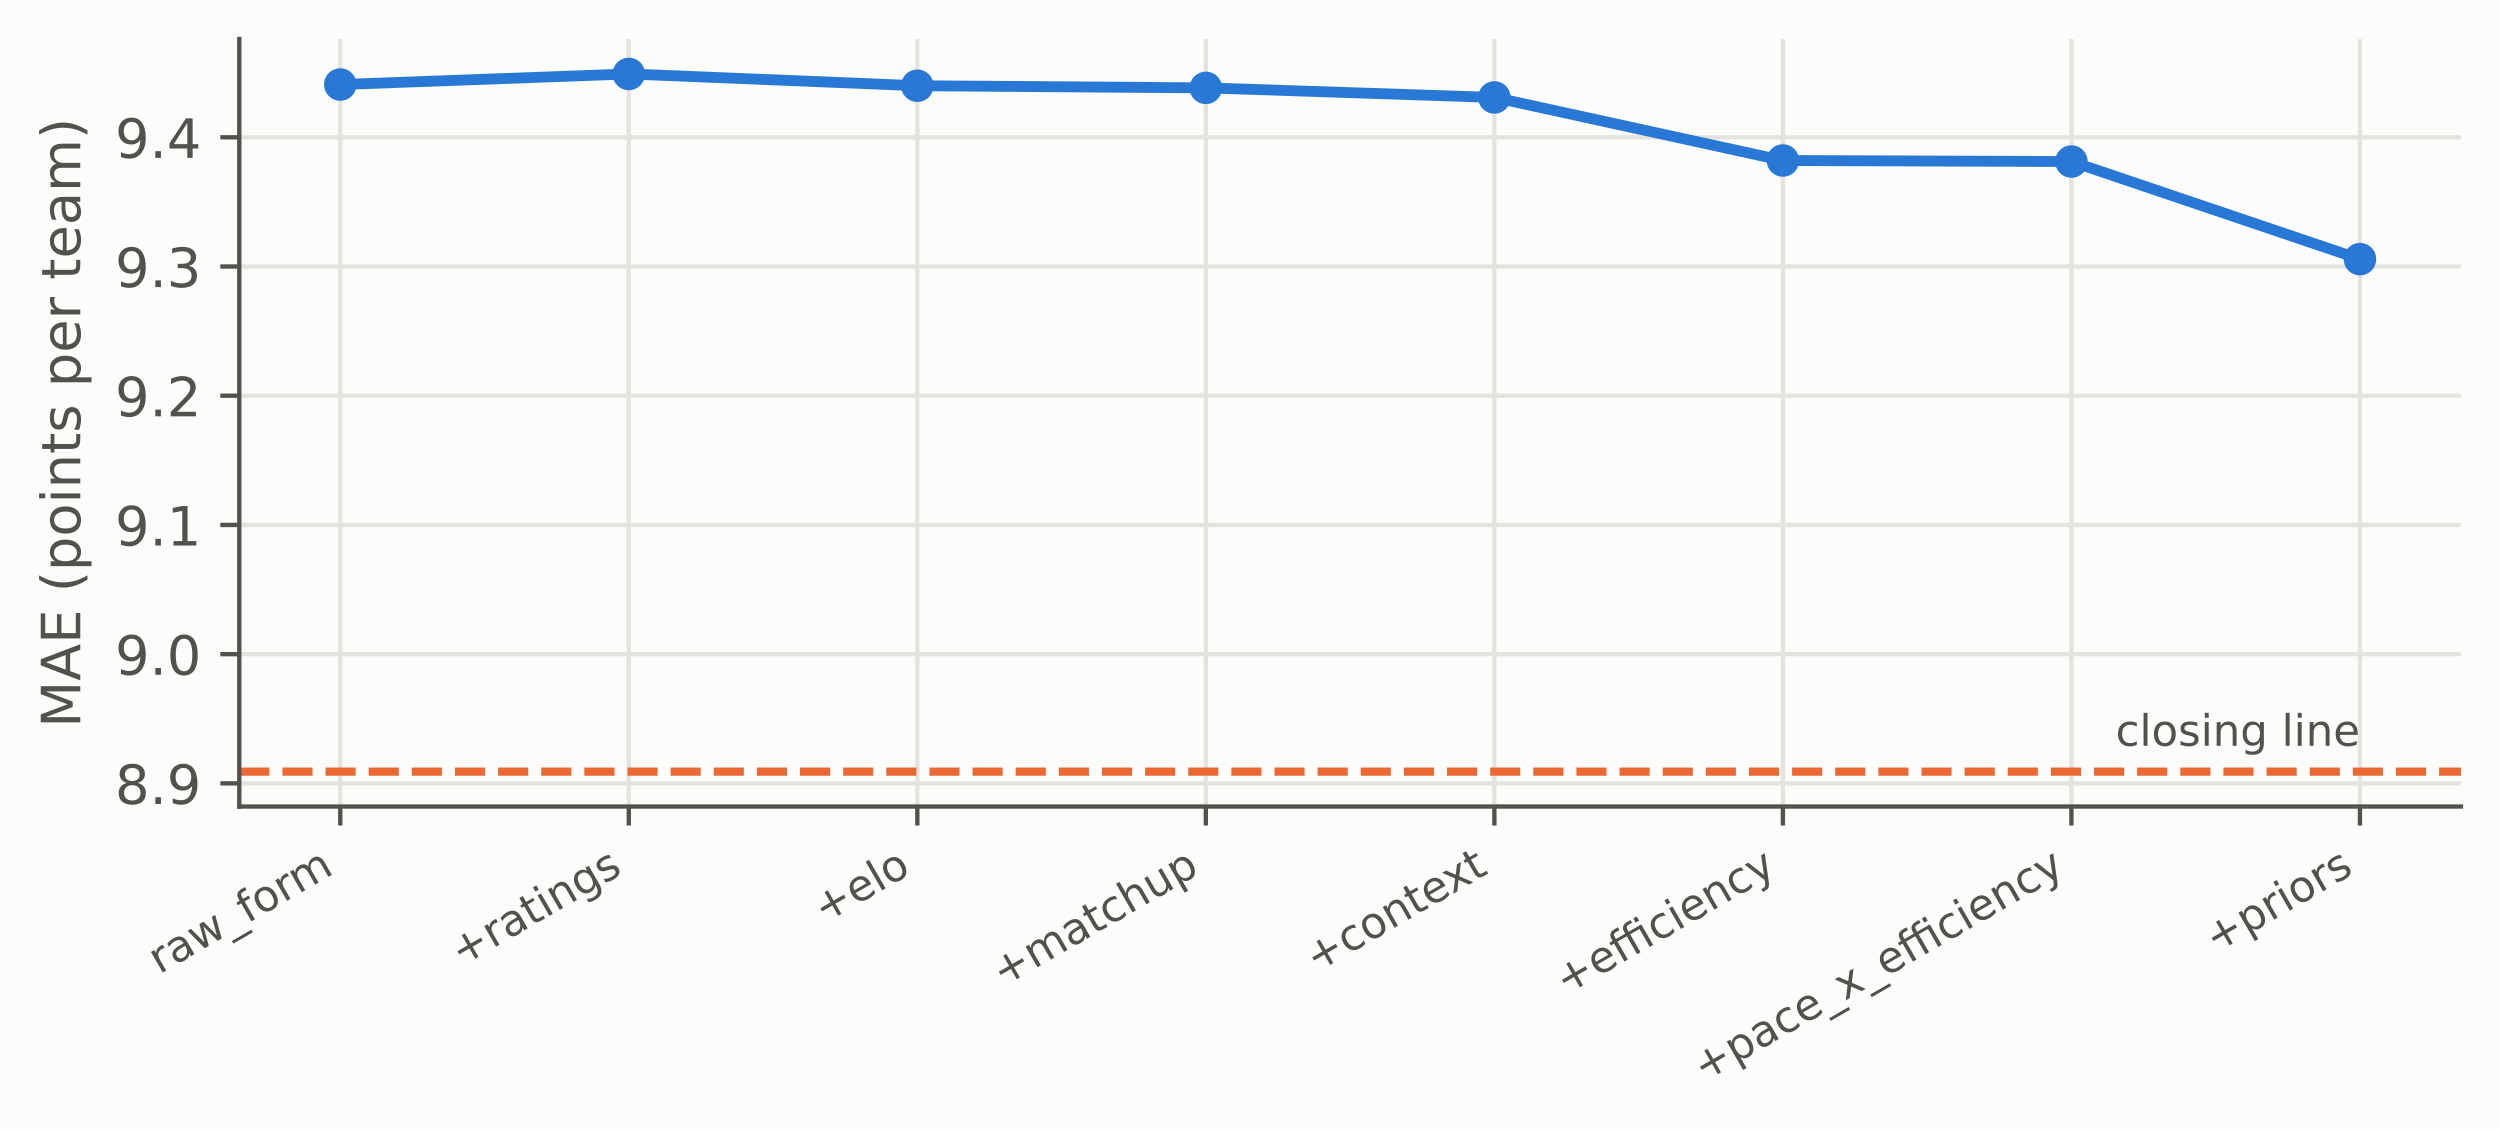
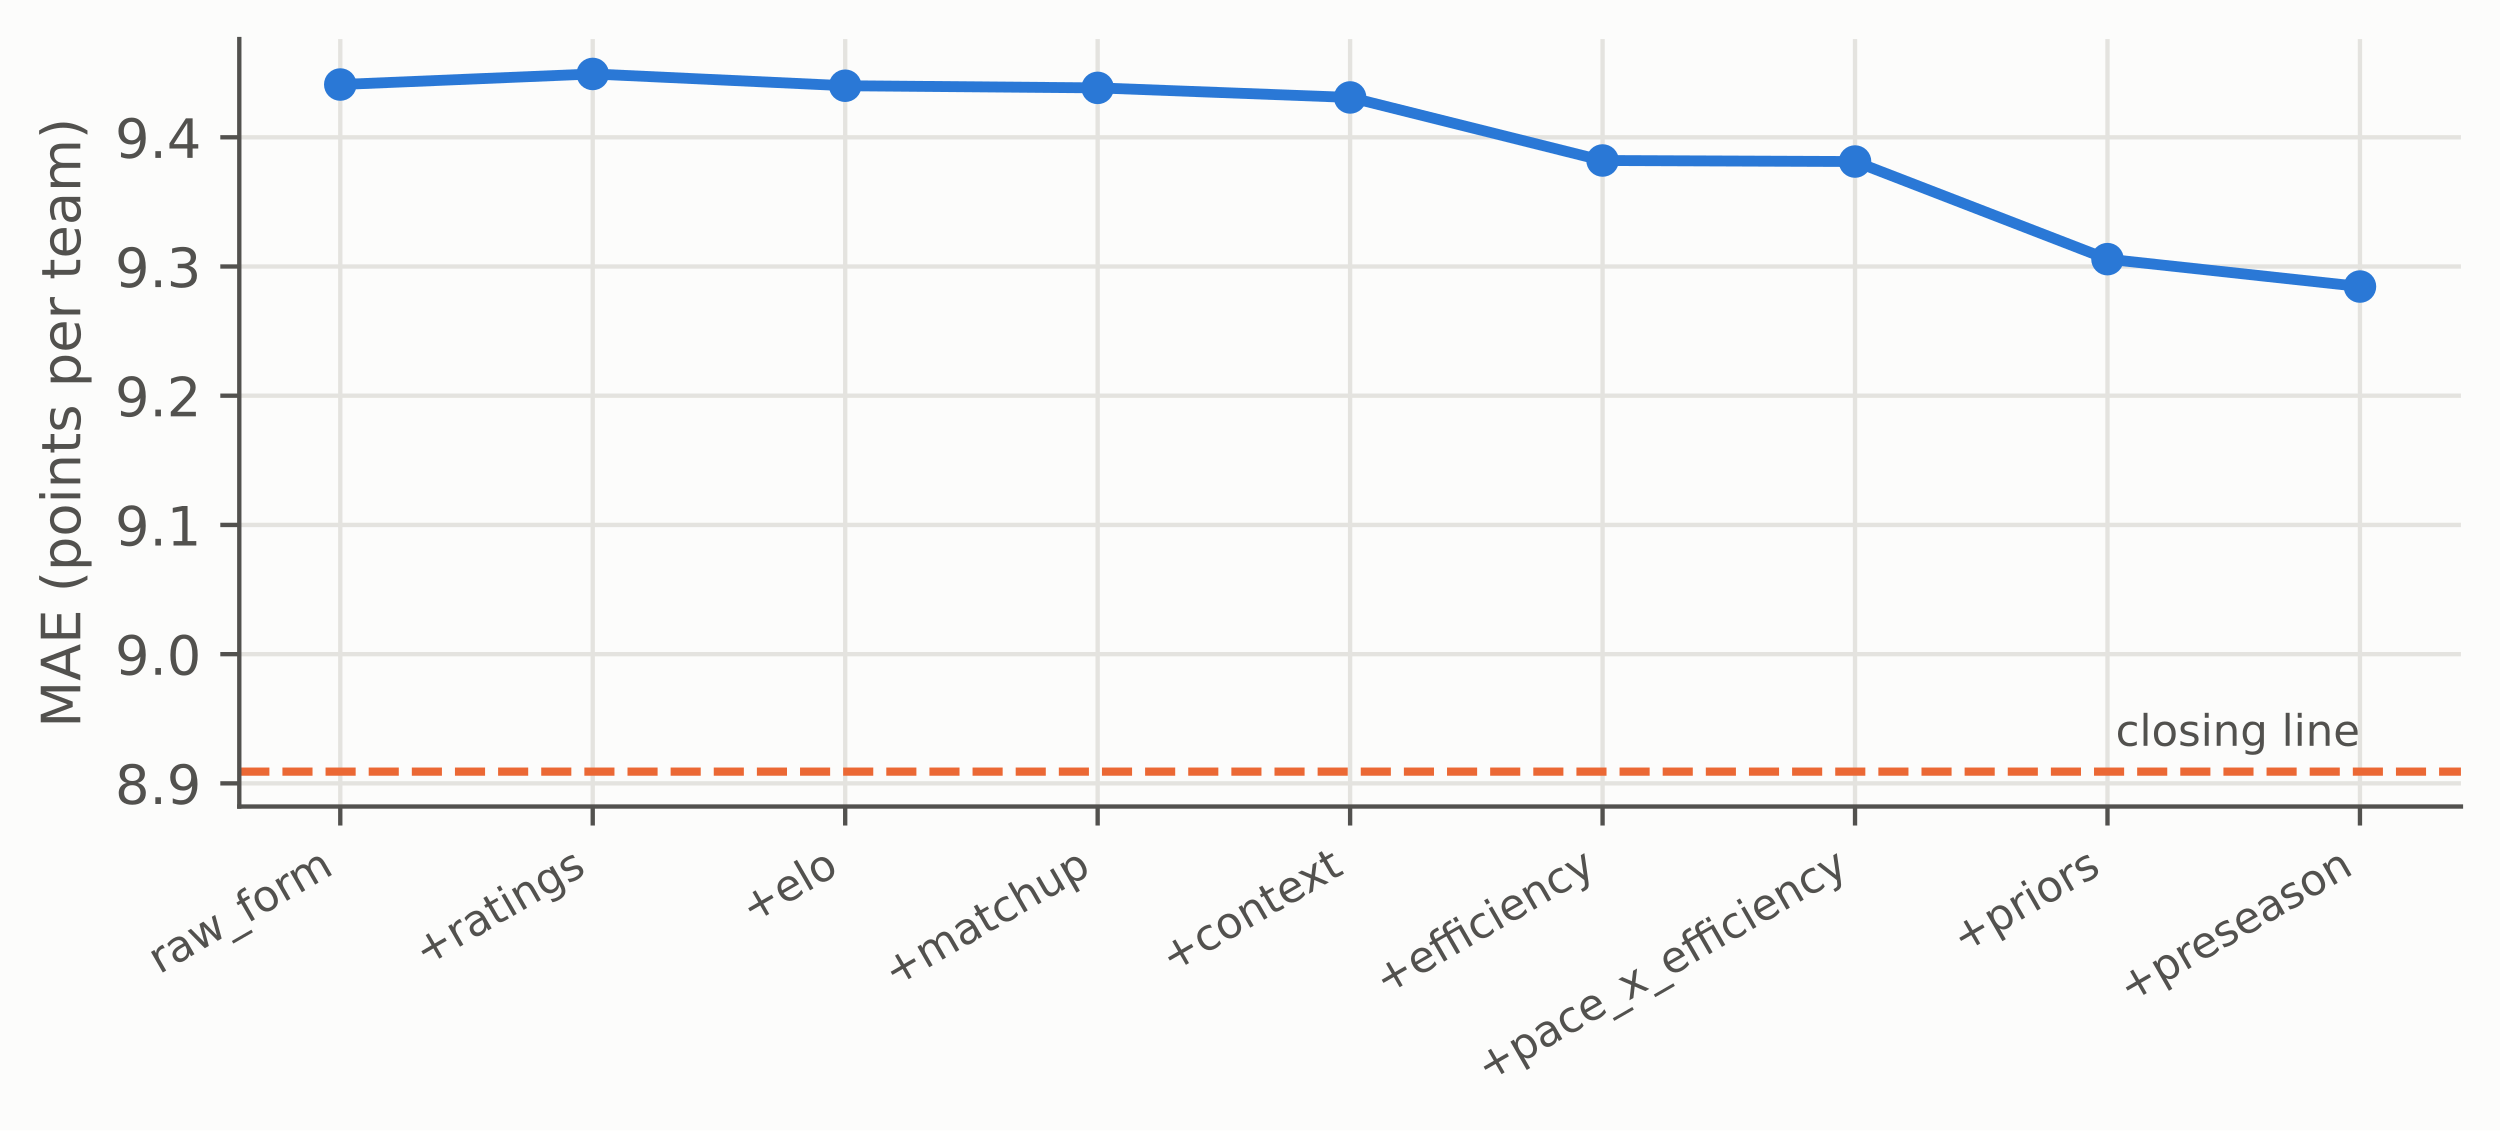
<svg xmlns="http://www.w3.org/2000/svg" xmlns:xlink="http://www.w3.org/1999/xlink" width="460.782pt" height="208.353pt" viewBox="0 0 460.782 208.353" version="1.1">
  <defs>
    <style type="text/css">*{stroke-linejoin: round; stroke-linecap: butt}</style>
  </defs>
  <g id="figure_1">
    <g id="patch_1">
      <path d="M 0 208.353  L 460.782 208.353  L 460.782 0  L 0 0  z " style="fill: #fcfcfb" />
    </g>
    <g id="axes_1">
      <g id="patch_2">
        <path d="M 44.104 148.652  L 453.582 148.652  L 453.582 7.2  L 44.104 7.2  z " style="fill: #fcfcfb" />
      </g>
      <g id="matplotlib.axis_1">
        <g id="xtick_1">
          <g id="line2d_1">
-             <path d="M 62.717 148.652  L 62.717 7.2  " clip-path="url(#pc6da870476)" style="fill: none; stroke: #e4e3df; stroke-width: 0.8; stroke-linecap: square" />
+             <path d="M 62.717 148.652  L 62.717 7.2  " clip-path="url(#pa6474c5801)" style="fill: none; stroke: #e4e3df; stroke-width: 0.8; stroke-linecap: square" />
          </g>
          <g id="line2d_2">
            <defs>
-               <path id="m0de8c3323b" d="M 0 0  L 0 3.5  " style="stroke: #52514e; stroke-width: 0.8" />
+               <path id="m3a7c56a76b" d="M 0 0  L 0 3.5  " style="stroke: #52514e; stroke-width: 0.8" />
            </defs>
            <g>
-               <use xlink:href="#m0de8c3323b" x="62.717" y="148.652" style="fill: #52514e; stroke: #52514e; stroke-width: 0.8" />
+               <use xlink:href="#m3a7c56a76b" x="62.717" y="148.652" style="fill: #52514e; stroke: #52514e; stroke-width: 0.8" />
            </g>
          </g>
          <g id="text_1">
            <g style="fill: #52514e" transform="translate(29.37815 179.6091) rotate(-30) scale(0.08 -0.08)">
              <defs>
                <path id="DejaVuSans-55" d="M 2631 2963  Q 2534 3019 2420 3045  Q 2306 3072 2169 3072  Q 1681 3072 1420 2755  Q 1159 2438 1159 1844  L 1159 0  L 581 0  L 581 3500  L 1159 3500  L 1159 2956  Q 1341 3275 1631 3429  Q 1922 3584 2338 3584  Q 2397 3584 2469 3576  Q 2541 3569 2628 3553  L 2631 2963  z " transform="scale(0.015625)" />
                <path id="DejaVuSans-44" d="M 2194 1759  Q 1497 1759 1228 1600  Q 959 1441 959 1056  Q 959 750 1161 570  Q 1363 391 1709 391  Q 2188 391 2477 730  Q 2766 1069 2766 1631  L 2766 1759  L 2194 1759  z M 3341 1997  L 3341 0  L 2766 0  L 2766 531  Q 2569 213 2275 61  Q 1981 -91 1556 -91  Q 1019 -91 701 211  Q 384 513 384 1019  Q 384 1609 779 1909  Q 1175 2209 1959 2209  L 2766 2209  L 2766 2266  Q 2766 2663 2505 2880  Q 2244 3097 1772 3097  Q 1472 3097 1187 3025  Q 903 2953 641 2809  L 641 3341  Q 956 3463 1253 3523  Q 1550 3584 1831 3584  Q 2591 3584 2966 3190  Q 3341 2797 3341 1997  z " transform="scale(0.015625)" />
                <path id="DejaVuSans-5a" d="M 269 3500  L 844 3500  L 1563 769  L 2278 3500  L 2956 3500  L 3675 769  L 4391 3500  L 4966 3500  L 4050 0  L 3372 0  L 2619 2869  L 1863 0  L 1184 0  L 269 3500  z " transform="scale(0.015625)" />
                <path id="DejaVuSans-42" d="M 3263 -1063  L 3263 -1509  L -63 -1509  L -63 -1063  L 3263 -1063  z " transform="scale(0.015625)" />
                <path id="DejaVuSans-49" d="M 2375 4863  L 2375 4384  L 1825 4384  Q 1516 4384 1395 4259  Q 1275 4134 1275 3809  L 1275 3500  L 2222 3500  L 2222 3053  L 1275 3053  L 1275 0  L 697 0  L 697 3053  L 147 3053  L 147 3500  L 697 3500  L 697 3744  Q 697 4328 969 4595  Q 1241 4863 1831 4863  L 2375 4863  z " transform="scale(0.015625)" />
                <path id="DejaVuSans-52" d="M 1959 3097  Q 1497 3097 1228 2736  Q 959 2375 959 1747  Q 959 1119 1226 758  Q 1494 397 1959 397  Q 2419 397 2687 759  Q 2956 1122 2956 1747  Q 2956 2369 2687 2733  Q 2419 3097 1959 3097  z M 1959 3584  Q 2709 3584 3137 3096  Q 3566 2609 3566 1747  Q 3566 888 3137 398  Q 2709 -91 1959 -91  Q 1206 -91 779 398  Q 353 888 353 1747  Q 353 2609 779 3096  Q 1206 3584 1959 3584  z " transform="scale(0.015625)" />
                <path id="DejaVuSans-50" d="M 3328 2828  Q 3544 3216 3844 3400  Q 4144 3584 4550 3584  Q 5097 3584 5394 3201  Q 5691 2819 5691 2113  L 5691 0  L 5113 0  L 5113 2094  Q 5113 2597 4934 2840  Q 4756 3084 4391 3084  Q 3944 3084 3684 2787  Q 3425 2491 3425 1978  L 3425 0  L 2847 0  L 2847 2094  Q 2847 2600 2669 2842  Q 2491 3084 2119 3084  Q 1678 3084 1418 2786  Q 1159 2488 1159 1978  L 1159 0  L 581 0  L 581 3500  L 1159 3500  L 1159 2956  Q 1356 3278 1631 3431  Q 1906 3584 2284 3584  Q 2666 3584 2933 3390  Q 3200 3197 3328 2828  z " transform="scale(0.015625)" />
              </defs>
              <use xlink:href="#DejaVuSans-55" />
              <use xlink:href="#DejaVuSans-44" transform="translate(41.10938 0)" />
              <use xlink:href="#DejaVuSans-5a" transform="translate(102.3906 0)" />
              <use xlink:href="#DejaVuSans-42" transform="translate(184.1719 0)" />
              <use xlink:href="#DejaVuSans-49" transform="translate(234.1719 0)" />
              <use xlink:href="#DejaVuSans-52" transform="translate(269.375 0)" />
              <use xlink:href="#DejaVuSans-55" transform="translate(330.5625 0)" />
              <use xlink:href="#DejaVuSans-50" transform="translate(369.9219 0)" />
            </g>
          </g>
        </g>
        <g id="xtick_2">
          <g id="line2d_3">
-             <path d="M 115.895 148.652  L 115.895 7.2  " clip-path="url(#pc6da870476)" style="fill: none; stroke: #e4e3df; stroke-width: 0.8; stroke-linecap: square" />
+             <path d="M 109.248 148.652  L 109.248 7.2  " clip-path="url(#pa6474c5801)" style="fill: none; stroke: #e4e3df; stroke-width: 0.8; stroke-linecap: square" />
          </g>
          <g id="line2d_4">
            <g>
-               <use xlink:href="#m0de8c3323b" x="115.895" y="148.652" style="fill: #52514e; stroke: #52514e; stroke-width: 0.8" />
+               <use xlink:href="#m3a7c56a76b" x="109.248" y="148.652" style="fill: #52514e; stroke: #52514e; stroke-width: 0.8" />
            </g>
          </g>
          <g id="text_2">
-             <g style="fill: #52514e" transform="translate(84.99601 178.201) rotate(-30) scale(0.08 -0.08)">
+             <g style="fill: #52514e" transform="translate(78.34864 178.201) rotate(-30) scale(0.08 -0.08)">
              <defs>
                <path id="DejaVuSans-e" d="M 2944 4013  L 2944 2272  L 4684 2272  L 4684 1741  L 2944 1741  L 2944 0  L 2419 0  L 2419 1741  L 678 1741  L 678 2272  L 2419 2272  L 2419 4013  L 2944 4013  z " transform="scale(0.015625)" />
                <path id="DejaVuSans-57" d="M 1172 4494  L 1172 3500  L 2356 3500  L 2356 3053  L 1172 3053  L 1172 1153  Q 1172 725 1289 603  Q 1406 481 1766 481  L 2356 481  L 2356 0  L 1766 0  Q 1100 0 847 248  Q 594 497 594 1153  L 594 3053  L 172 3053  L 172 3500  L 594 3500  L 594 4494  L 1172 4494  z " transform="scale(0.015625)" />
                <path id="DejaVuSans-4c" d="M 603 3500  L 1178 3500  L 1178 0  L 603 0  L 603 3500  z M 603 4863  L 1178 4863  L 1178 4134  L 603 4134  L 603 4863  z " transform="scale(0.015625)" />
                <path id="DejaVuSans-51" d="M 3513 2113  L 3513 0  L 2938 0  L 2938 2094  Q 2938 2591 2744 2837  Q 2550 3084 2163 3084  Q 1697 3084 1428 2787  Q 1159 2491 1159 1978  L 1159 0  L 581 0  L 581 3500  L 1159 3500  L 1159 2956  Q 1366 3272 1645 3428  Q 1925 3584 2291 3584  Q 2894 3584 3203 3211  Q 3513 2838 3513 2113  z " transform="scale(0.015625)" />
                <path id="DejaVuSans-4a" d="M 2906 1791  Q 2906 2416 2648 2759  Q 2391 3103 1925 3103  Q 1463 3103 1205 2759  Q 947 2416 947 1791  Q 947 1169 1205 825  Q 1463 481 1925 481  Q 2391 481 2648 825  Q 2906 1169 2906 1791  z M 3481 434  Q 3481 -459 3084 -895  Q 2688 -1331 1869 -1331  Q 1566 -1331 1297 -1286  Q 1028 -1241 775 -1147  L 775 -588  Q 1028 -725 1275 -790  Q 1522 -856 1778 -856  Q 2344 -856 2625 -561  Q 2906 -266 2906 331  L 2906 616  Q 2728 306 2450 153  Q 2172 0 1784 0  Q 1141 0 747 490  Q 353 981 353 1791  Q 353 2603 747 3093  Q 1141 3584 1784 3584  Q 2172 3584 2450 3431  Q 2728 3278 2906 2969  L 2906 3500  L 3481 3500  L 3481 434  z " transform="scale(0.015625)" />
                <path id="DejaVuSans-56" d="M 2834 3397  L 2834 2853  Q 2591 2978 2328 3040  Q 2066 3103 1784 3103  Q 1356 3103 1142 2972  Q 928 2841 928 2578  Q 928 2378 1081 2264  Q 1234 2150 1697 2047  L 1894 2003  Q 2506 1872 2764 1633  Q 3022 1394 3022 966  Q 3022 478 2636 193  Q 2250 -91 1575 -91  Q 1294 -91 989 -36  Q 684 19 347 128  L 347 722  Q 666 556 975 473  Q 1284 391 1588 391  Q 1994 391 2212 530  Q 2431 669 2431 922  Q 2431 1156 2273 1281  Q 2116 1406 1581 1522  L 1381 1569  Q 847 1681 609 1914  Q 372 2147 372 2553  Q 372 3047 722 3315  Q 1072 3584 1716 3584  Q 2034 3584 2315 3537  Q 2597 3491 2834 3397  z " transform="scale(0.015625)" />
              </defs>
              <use xlink:href="#DejaVuSans-e" />
              <use xlink:href="#DejaVuSans-55" transform="translate(83.79688 0)" />
              <use xlink:href="#DejaVuSans-44" transform="translate(124.9062 0)" />
              <use xlink:href="#DejaVuSans-57" transform="translate(186.1875 0)" />
              <use xlink:href="#DejaVuSans-4c" transform="translate(225.3906 0)" />
              <use xlink:href="#DejaVuSans-51" transform="translate(253.1719 0)" />
              <use xlink:href="#DejaVuSans-4a" transform="translate(316.5469 0)" />
              <use xlink:href="#DejaVuSans-56" transform="translate(380.0312 0)" />
            </g>
          </g>
        </g>
        <g id="xtick_3">
          <g id="line2d_5">
-             <path d="M 169.074 148.652  L 169.074 7.2  " clip-path="url(#pc6da870476)" style="fill: none; stroke: #e4e3df; stroke-width: 0.8; stroke-linecap: square" />
+             <path d="M 155.78 148.652  L 155.78 7.2  " clip-path="url(#pa6474c5801)" style="fill: none; stroke: #e4e3df; stroke-width: 0.8; stroke-linecap: square" />
          </g>
          <g id="line2d_6">
            <g>
-               <use xlink:href="#m0de8c3323b" x="169.074" y="148.652" style="fill: #52514e; stroke: #52514e; stroke-width: 0.8" />
+               <use xlink:href="#m3a7c56a76b" x="155.78" y="148.652" style="fill: #52514e; stroke: #52514e; stroke-width: 0.8" />
            </g>
          </g>
          <g id="text_3">
-             <g style="fill: #52514e" transform="translate(151.8809 170.2878) rotate(-30) scale(0.08 -0.08)">
+             <g style="fill: #52514e" transform="translate(138.5861 170.2878) rotate(-30) scale(0.08 -0.08)">
              <defs>
                <path id="DejaVuSans-48" d="M 3597 1894  L 3597 1613  L 953 1613  Q 991 1019 1311 708  Q 1631 397 2203 397  Q 2534 397 2845 478  Q 3156 559 3463 722  L 3463 178  Q 3153 47 2828 -22  Q 2503 -91 2169 -91  Q 1331 -91 842 396  Q 353 884 353 1716  Q 353 2575 817 3079  Q 1281 3584 2069 3584  Q 2775 3584 3186 3129  Q 3597 2675 3597 1894  z M 3022 2063  Q 3016 2534 2758 2815  Q 2500 3097 2075 3097  Q 1594 3097 1305 2825  Q 1016 2553 972 2059  L 3022 2063  z " transform="scale(0.015625)" />
                <path id="DejaVuSans-4f" d="M 603 4863  L 1178 4863  L 1178 0  L 603 0  L 603 4863  z " transform="scale(0.015625)" />
              </defs>
              <use xlink:href="#DejaVuSans-e" />
              <use xlink:href="#DejaVuSans-48" transform="translate(83.79688 0)" />
              <use xlink:href="#DejaVuSans-4f" transform="translate(145.3281 0)" />
              <use xlink:href="#DejaVuSans-52" transform="translate(173.1094 0)" />
            </g>
          </g>
        </g>
        <g id="xtick_4">
          <g id="line2d_7">
-             <path d="M 222.253 148.652  L 222.253 7.2  " clip-path="url(#pc6da870476)" style="fill: none; stroke: #e4e3df; stroke-width: 0.8; stroke-linecap: square" />
+             <path d="M 202.311 148.652  L 202.311 7.2  " clip-path="url(#pa6474c5801)" style="fill: none; stroke: #e4e3df; stroke-width: 0.8; stroke-linecap: square" />
          </g>
          <g id="line2d_8">
            <g>
-               <use xlink:href="#m0de8c3323b" x="222.253" y="148.652" style="fill: #52514e; stroke: #52514e; stroke-width: 0.8" />
+               <use xlink:href="#m3a7c56a76b" x="202.311" y="148.652" style="fill: #52514e; stroke: #52514e; stroke-width: 0.8" />
            </g>
          </g>
          <g id="text_4">
-             <g style="fill: #52514e" transform="translate(184.7872 181.9922) rotate(-30) scale(0.08 -0.08)">
+             <g style="fill: #52514e" transform="translate(164.8451 181.9922) rotate(-30) scale(0.08 -0.08)">
              <defs>
                <path id="DejaVuSans-46" d="M 3122 3366  L 3122 2828  Q 2878 2963 2633 3030  Q 2388 3097 2138 3097  Q 1578 3097 1268 2742  Q 959 2388 959 1747  Q 959 1106 1268 751  Q 1578 397 2138 397  Q 2388 397 2633 464  Q 2878 531 3122 666  L 3122 134  Q 2881 22 2623 -34  Q 2366 -91 2075 -91  Q 1284 -91 818 406  Q 353 903 353 1747  Q 353 2603 823 3093  Q 1294 3584 2113 3584  Q 2378 3584 2631 3529  Q 2884 3475 3122 3366  z " transform="scale(0.015625)" />
                <path id="DejaVuSans-4b" d="M 3513 2113  L 3513 0  L 2938 0  L 2938 2094  Q 2938 2591 2744 2837  Q 2550 3084 2163 3084  Q 1697 3084 1428 2787  Q 1159 2491 1159 1978  L 1159 0  L 581 0  L 581 4863  L 1159 4863  L 1159 2956  Q 1366 3272 1645 3428  Q 1925 3584 2291 3584  Q 2894 3584 3203 3211  Q 3513 2838 3513 2113  z " transform="scale(0.015625)" />
                <path id="DejaVuSans-58" d="M 544 1381  L 544 3500  L 1119 3500  L 1119 1403  Q 1119 906 1312 657  Q 1506 409 1894 409  Q 2359 409 2629 706  Q 2900 1003 2900 1516  L 2900 3500  L 3475 3500  L 3475 0  L 2900 0  L 2900 538  Q 2691 219 2414 64  Q 2138 -91 1772 -91  Q 1169 -91 856 284  Q 544 659 544 1381  z M 1991 3584  L 1991 3584  z " transform="scale(0.015625)" />
                <path id="DejaVuSans-53" d="M 1159 525  L 1159 -1331  L 581 -1331  L 581 3500  L 1159 3500  L 1159 2969  Q 1341 3281 1617 3432  Q 1894 3584 2278 3584  Q 2916 3584 3314 3078  Q 3713 2572 3713 1747  Q 3713 922 3314 415  Q 2916 -91 2278 -91  Q 1894 -91 1617 61  Q 1341 213 1159 525  z M 3116 1747  Q 3116 2381 2855 2742  Q 2594 3103 2138 3103  Q 1681 3103 1420 2742  Q 1159 2381 1159 1747  Q 1159 1113 1420 752  Q 1681 391 2138 391  Q 2594 391 2855 752  Q 3116 1113 3116 1747  z " transform="scale(0.015625)" />
              </defs>
              <use xlink:href="#DejaVuSans-e" />
              <use xlink:href="#DejaVuSans-50" transform="translate(83.79688 0)" />
              <use xlink:href="#DejaVuSans-44" transform="translate(181.2031 0)" />
              <use xlink:href="#DejaVuSans-57" transform="translate(242.4844 0)" />
              <use xlink:href="#DejaVuSans-46" transform="translate(281.6875 0)" />
              <use xlink:href="#DejaVuSans-4b" transform="translate(336.6719 0)" />
              <use xlink:href="#DejaVuSans-58" transform="translate(400.0469 0)" />
              <use xlink:href="#DejaVuSans-53" transform="translate(463.4219 0)" />
            </g>
          </g>
        </g>
        <g id="xtick_5">
          <g id="line2d_9">
-             <path d="M 275.432 148.652  L 275.432 7.2  " clip-path="url(#pc6da870476)" style="fill: none; stroke: #e4e3df; stroke-width: 0.8; stroke-linecap: square" />
+             <path d="M 248.843 148.652  L 248.843 7.2  " clip-path="url(#pa6474c5801)" style="fill: none; stroke: #e4e3df; stroke-width: 0.8; stroke-linecap: square" />
          </g>
          <g id="line2d_10">
            <g>
-               <use xlink:href="#m0de8c3323b" x="275.432" y="148.652" style="fill: #52514e; stroke: #52514e; stroke-width: 0.8" />
+               <use xlink:href="#m3a7c56a76b" x="248.843" y="148.652" style="fill: #52514e; stroke: #52514e; stroke-width: 0.8" />
            </g>
          </g>
          <g id="text_5">
-             <g style="fill: #52514e" transform="translate(242.5517 179.3442) rotate(-30) scale(0.08 -0.08)">
+             <g style="fill: #52514e" transform="translate(215.9623 179.3442) rotate(-30) scale(0.08 -0.08)">
              <defs>
                <path id="DejaVuSans-5b" d="M 3513 3500  L 2247 1797  L 3578 0  L 2900 0  L 1881 1375  L 863 0  L 184 0  L 1544 1831  L 300 3500  L 978 3500  L 1906 2253  L 2834 3500  L 3513 3500  z " transform="scale(0.015625)" />
              </defs>
              <use xlink:href="#DejaVuSans-e" />
              <use xlink:href="#DejaVuSans-46" transform="translate(83.79688 0)" />
              <use xlink:href="#DejaVuSans-52" transform="translate(138.7812 0)" />
              <use xlink:href="#DejaVuSans-51" transform="translate(199.9688 0)" />
              <use xlink:href="#DejaVuSans-57" transform="translate(263.3438 0)" />
              <use xlink:href="#DejaVuSans-48" transform="translate(302.5469 0)" />
              <use xlink:href="#DejaVuSans-5b" transform="translate(362.3281 0)" />
              <use xlink:href="#DejaVuSans-57" transform="translate(421.5156 0)" />
            </g>
          </g>
        </g>
        <g id="xtick_6">
          <g id="line2d_11">
-             <path d="M 328.611 148.652  L 328.611 7.2  " clip-path="url(#pc6da870476)" style="fill: none; stroke: #e4e3df; stroke-width: 0.8; stroke-linecap: square" />
+             <path d="M 295.374 148.652  L 295.374 7.2  " clip-path="url(#pa6474c5801)" style="fill: none; stroke: #e4e3df; stroke-width: 0.8; stroke-linecap: square" />
          </g>
          <g id="line2d_12">
            <g>
-               <use xlink:href="#m0de8c3323b" x="328.611" y="148.652" style="fill: #52514e; stroke: #52514e; stroke-width: 0.8" />
+               <use xlink:href="#m3a7c56a76b" x="295.374" y="148.652" style="fill: #52514e; stroke: #52514e; stroke-width: 0.8" />
            </g>
          </g>
          <g id="text_6">
-             <g style="fill: #52514e" transform="translate(288.5848 183.4703) rotate(-30) scale(0.08 -0.08)">
+             <g style="fill: #52514e" transform="translate(255.348 183.4703) rotate(-30) scale(0.08 -0.08)">
              <defs>
                <path id="DejaVuSans-13b1" d="M 2375 4863  L 2375 4384  L 1825 4384  Q 1516 4384 1394 4259  Q 1275 4134 1275 3809  L 1275 3500  L 2853 3500  L 2853 3744  Q 2853 4328 3125 4594  Q 3213 4681 3334 4741  Q 3578 4863 3988 4863  L 4531 4863  L 4531 4384  L 3981 4384  Q 3672 4384 3551 4259  Q 3431 4134 3431 3809  L 3431 3500  L 5588 3500  L 5588 0  L 5009 0  L 5009 3053  L 3431 3053  L 3431 0  L 2853 0  L 2853 3053  L 1275 3053  L 1275 0  L 697 0  L 697 3053  L 147 3053  L 147 3500  L 697 3500  L 697 3744  Q 697 4328 969 4595  Q 1241 4863 1831 4863  L 2375 4863  z M 5009 4856  L 5588 4856  L 5588 4128  L 5009 4128  L 5009 4856  z " transform="scale(0.015625)" />
                <path id="DejaVuSans-5c" d="M 2059 -325  Q 1816 -950 1584 -1140  Q 1353 -1331 966 -1331  L 506 -1331  L 506 -850  L 844 -850  Q 1081 -850 1212 -737  Q 1344 -625 1503 -206  L 1606 56  L 191 3500  L 800 3500  L 1894 763  L 2988 3500  L 3597 3500  L 2059 -325  z " transform="scale(0.015625)" />
              </defs>
              <use xlink:href="#DejaVuSans-e" />
              <use xlink:href="#DejaVuSans-48" transform="translate(83.79688 0)" />
              <use xlink:href="#DejaVuSans-13b1" transform="translate(145.3281 0)" />
              <use xlink:href="#DejaVuSans-46" transform="translate(242.0156 0)" />
              <use xlink:href="#DejaVuSans-4c" transform="translate(297 0)" />
              <use xlink:href="#DejaVuSans-48" transform="translate(324.7812 0)" />
              <use xlink:href="#DejaVuSans-51" transform="translate(386.3125 0)" />
              <use xlink:href="#DejaVuSans-46" transform="translate(449.6875 0)" />
              <use xlink:href="#DejaVuSans-5c" transform="translate(504.6719 0)" />
            </g>
          </g>
        </g>
        <g id="xtick_7">
          <g id="line2d_13">
-             <path d="M 381.79 148.652  L 381.79 7.2  " clip-path="url(#pc6da870476)" style="fill: none; stroke: #e4e3df; stroke-width: 0.8; stroke-linecap: square" />
+             <path d="M 341.906 148.652  L 341.906 7.2  " clip-path="url(#pa6474c5801)" style="fill: none; stroke: #e4e3df; stroke-width: 0.8; stroke-linecap: square" />
          </g>
          <g id="line2d_14">
            <g>
-               <use xlink:href="#m0de8c3323b" x="381.79" y="148.652" style="fill: #52514e; stroke: #52514e; stroke-width: 0.8" />
+               <use xlink:href="#m3a7c56a76b" x="341.906" y="148.652" style="fill: #52514e; stroke: #52514e; stroke-width: 0.8" />
            </g>
          </g>
          <g id="text_7">
-             <g style="fill: #52514e" transform="translate(314.0185 199.4891) rotate(-30) scale(0.08 -0.08)">
+             <g style="fill: #52514e" transform="translate(274.1343 199.4891) rotate(-30) scale(0.08 -0.08)">
              <use xlink:href="#DejaVuSans-e" />
              <use xlink:href="#DejaVuSans-53" transform="translate(83.79688 0)" />
              <use xlink:href="#DejaVuSans-44" transform="translate(147.2812 0)" />
              <use xlink:href="#DejaVuSans-46" transform="translate(208.5625 0)" />
              <use xlink:href="#DejaVuSans-48" transform="translate(263.5469 0)" />
              <use xlink:href="#DejaVuSans-42" transform="translate(325.0781 0)" />
              <use xlink:href="#DejaVuSans-5b" transform="translate(375.0781 0)" />
              <use xlink:href="#DejaVuSans-42" transform="translate(434.2656 0)" />
              <use xlink:href="#DejaVuSans-48" transform="translate(484.2656 0)" />
              <use xlink:href="#DejaVuSans-13b1" transform="translate(545.7969 0)" />
              <use xlink:href="#DejaVuSans-46" transform="translate(642.4844 0)" />
              <use xlink:href="#DejaVuSans-4c" transform="translate(697.4688 0)" />
              <use xlink:href="#DejaVuSans-48" transform="translate(725.25 0)" />
              <use xlink:href="#DejaVuSans-51" transform="translate(786.7812 0)" />
              <use xlink:href="#DejaVuSans-46" transform="translate(850.1562 0)" />
              <use xlink:href="#DejaVuSans-5c" transform="translate(905.1406 0)" />
            </g>
          </g>
        </g>
        <g id="xtick_8">
          <g id="line2d_15">
-             <path d="M 434.969 148.652  L 434.969 7.2  " clip-path="url(#pc6da870476)" style="fill: none; stroke: #e4e3df; stroke-width: 0.8; stroke-linecap: square" />
+             <path d="M 388.437 148.652  L 388.437 7.2  " clip-path="url(#pa6474c5801)" style="fill: none; stroke: #e4e3df; stroke-width: 0.8; stroke-linecap: square" />
          </g>
          <g id="line2d_16">
            <g>
-               <use xlink:href="#m0de8c3323b" x="434.969" y="148.652" style="fill: #52514e; stroke: #52514e; stroke-width: 0.8" />
+               <use xlink:href="#m3a7c56a76b" x="388.437" y="148.652" style="fill: #52514e; stroke: #52514e; stroke-width: 0.8" />
            </g>
          </g>
          <g id="text_8">
-             <g style="fill: #52514e" transform="translate(408.3347 175.7385) rotate(-30) scale(0.08 -0.08)">
+             <g style="fill: #52514e" transform="translate(361.8031 175.7385) rotate(-30) scale(0.08 -0.08)">
              <use xlink:href="#DejaVuSans-e" />
              <use xlink:href="#DejaVuSans-53" transform="translate(83.79688 0)" />
              <use xlink:href="#DejaVuSans-55" transform="translate(147.2812 0)" />
              <use xlink:href="#DejaVuSans-4c" transform="translate(188.3906 0)" />
              <use xlink:href="#DejaVuSans-52" transform="translate(216.1719 0)" />
              <use xlink:href="#DejaVuSans-55" transform="translate(277.3594 0)" />
              <use xlink:href="#DejaVuSans-56" transform="translate(318.4688 0)" />
            </g>
          </g>
        </g>
+         <g id="xtick_9">
+           <g id="line2d_17">
+             <path d="M 434.969 148.652  L 434.969 7.2  " clip-path="url(#pa6474c5801)" style="fill: none; stroke: #e4e3df; stroke-width: 0.8; stroke-linecap: square" />
+           </g>
+           <g id="line2d_18">
+             <g>
+               <use xlink:href="#m3a7c56a76b" x="434.969" y="148.652" style="fill: #52514e; stroke: #52514e; stroke-width: 0.8" />
+             </g>
+           </g>
+           <g id="text_9">
+             <g style="fill: #52514e" transform="translate(392.4886 184.8867) rotate(-30) scale(0.08 -0.08)">
+               <use xlink:href="#DejaVuSans-e" />
+               <use xlink:href="#DejaVuSans-53" transform="translate(83.79688 0)" />
+               <use xlink:href="#DejaVuSans-55" transform="translate(147.2812 0)" />
+               <use xlink:href="#DejaVuSans-48" transform="translate(186.1875 0)" />
+               <use xlink:href="#DejaVuSans-56" transform="translate(247.7188 0)" />
+               <use xlink:href="#DejaVuSans-48" transform="translate(299.8125 0)" />
+               <use xlink:href="#DejaVuSans-44" transform="translate(361.3438 0)" />
+               <use xlink:href="#DejaVuSans-56" transform="translate(422.625 0)" />
+               <use xlink:href="#DejaVuSans-52" transform="translate(474.7188 0)" />
+               <use xlink:href="#DejaVuSans-51" transform="translate(535.9062 0)" />
+             </g>
+           </g>
+         </g>
      </g>
      <g id="matplotlib.axis_2">
        <g id="ytick_1">
-           <g id="line2d_17">
-             <path d="M 44.104 144.385  L 453.582 144.385  " clip-path="url(#pc6da870476)" style="fill: none; stroke: #e4e3df; stroke-width: 0.8; stroke-linecap: square" />
-           </g>
-           <g id="line2d_18">
+           <g id="line2d_19">
+             <path d="M 44.104 144.385  L 453.582 144.385  " clip-path="url(#pa6474c5801)" style="fill: none; stroke: #e4e3df; stroke-width: 0.8; stroke-linecap: square" />
+           </g>
+           <g id="line2d_20">
            <defs>
-               <path id="mb37dc31b05" d="M 0 0  L -3.5 0  " style="stroke: #52514e; stroke-width: 0.8" />
+               <path id="m4d431bf216" d="M 0 0  L -3.5 0  " style="stroke: #52514e; stroke-width: 0.8" />
            </defs>
            <g>
-               <use xlink:href="#mb37dc31b05" x="44.104" y="144.385" style="fill: #52514e; stroke: #52514e; stroke-width: 0.8" />
-             </g>
-           </g>
-           <g id="text_9">
+               <use xlink:href="#m4d431bf216" x="44.104" y="144.385" style="fill: #52514e; stroke: #52514e; stroke-width: 0.8" />
+             </g>
+           </g>
+           <g id="text_10">
            <g style="fill: #52514e" transform="translate(21.20078 148.1837) scale(0.1 -0.1)">
              <defs>
                <path id="DejaVuSans-1b" d="M 2034 2216  Q 1584 2216 1326 1975  Q 1069 1734 1069 1313  Q 1069 891 1326 650  Q 1584 409 2034 409  Q 2484 409 2743 651  Q 3003 894 3003 1313  Q 3003 1734 2745 1975  Q 2488 2216 2034 2216  z M 1403 2484  Q 997 2584 770 2862  Q 544 3141 544 3541  Q 544 4100 942 4425  Q 1341 4750 2034 4750  Q 2731 4750 3128 4425  Q 3525 4100 3525 3541  Q 3525 3141 3298 2862  Q 3072 2584 2669 2484  Q 3125 2378 3379 2068  Q 3634 1759 3634 1313  Q 3634 634 3220 271  Q 2806 -91 2034 -91  Q 1263 -91 848 271  Q 434 634 434 1313  Q 434 1759 690 2068  Q 947 2378 1403 2484  z M 1172 3481  Q 1172 3119 1398 2916  Q 1625 2713 2034 2713  Q 2441 2713 2670 2916  Q 2900 3119 2900 3481  Q 2900 3844 2670 4047  Q 2441 4250 2034 4250  Q 1625 4250 1398 4047  Q 1172 3844 1172 3481  z " transform="scale(0.015625)" />
                <path id="DejaVuSans-11" d="M 684 794  L 1344 794  L 1344 0  L 684 0  L 684 794  z " transform="scale(0.015625)" />
                <path id="DejaVuSans-1c" d="M 703 97  L 703 672  Q 941 559 1184 500  Q 1428 441 1663 441  Q 2288 441 2617 861  Q 2947 1281 2994 2138  Q 2813 1869 2534 1725  Q 2256 1581 1919 1581  Q 1219 1581 811 2004  Q 403 2428 403 3163  Q 403 3881 828 4315  Q 1253 4750 1959 4750  Q 2769 4750 3195 4129  Q 3622 3509 3622 2328  Q 3622 1225 3098 567  Q 2575 -91 1691 -91  Q 1453 -91 1209 -44  Q 966 3 703 97  z M 1959 2075  Q 2384 2075 2632 2365  Q 2881 2656 2881 3163  Q 2881 3666 2632 3958  Q 2384 4250 1959 4250  Q 1534 4250 1286 3958  Q 1038 3666 1038 3163  Q 1038 2656 1286 2365  Q 1534 2075 1959 2075  z " transform="scale(0.015625)" />
              </defs>
              <use xlink:href="#DejaVuSans-1b" />
              <use xlink:href="#DejaVuSans-11" transform="translate(63.625 0)" />
              <use xlink:href="#DejaVuSans-1c" transform="translate(95.40625 0)" />
            </g>
          </g>
        </g>
        <g id="ytick_2">
-           <g id="line2d_19">
-             <path d="M 44.104 120.568  L 453.582 120.568  " clip-path="url(#pc6da870476)" style="fill: none; stroke: #e4e3df; stroke-width: 0.8; stroke-linecap: square" />
-           </g>
-           <g id="line2d_20">
-             <g>
-               <use xlink:href="#mb37dc31b05" x="44.104" y="120.568" style="fill: #52514e; stroke: #52514e; stroke-width: 0.8" />
-             </g>
-           </g>
-           <g id="text_10">
+           <g id="line2d_21">
+             <path d="M 44.104 120.568  L 453.582 120.568  " clip-path="url(#pa6474c5801)" style="fill: none; stroke: #e4e3df; stroke-width: 0.8; stroke-linecap: square" />
+           </g>
+           <g id="line2d_22">
+             <g>
+               <use xlink:href="#m4d431bf216" x="44.104" y="120.568" style="fill: #52514e; stroke: #52514e; stroke-width: 0.8" />
+             </g>
+           </g>
+           <g id="text_11">
            <g style="fill: #52514e" transform="translate(21.20078 124.3672) scale(0.1 -0.1)">
              <defs>
                <path id="DejaVuSans-13" d="M 2034 4250  Q 1547 4250 1301 3770  Q 1056 3291 1056 2328  Q 1056 1369 1301 889  Q 1547 409 2034 409  Q 2525 409 2770 889  Q 3016 1369 3016 2328  Q 3016 3291 2770 3770  Q 2525 4250 2034 4250  z M 2034 4750  Q 2819 4750 3233 4129  Q 3647 3509 3647 2328  Q 3647 1150 3233 529  Q 2819 -91 2034 -91  Q 1250 -91 836 529  Q 422 1150 422 2328  Q 422 3509 836 4129  Q 1250 4750 2034 4750  z " transform="scale(0.015625)" />
              </defs>
              <use xlink:href="#DejaVuSans-1c" />
              <use xlink:href="#DejaVuSans-11" transform="translate(63.625 0)" />
              <use xlink:href="#DejaVuSans-13" transform="translate(95.40625 0)" />
            </g>
          </g>
        </g>
        <g id="ytick_3">
-           <g id="line2d_21">
-             <path d="M 44.104 96.752  L 453.582 96.752  " clip-path="url(#pc6da870476)" style="fill: none; stroke: #e4e3df; stroke-width: 0.8; stroke-linecap: square" />
-           </g>
-           <g id="line2d_22">
-             <g>
-               <use xlink:href="#mb37dc31b05" x="44.104" y="96.752" style="fill: #52514e; stroke: #52514e; stroke-width: 0.8" />
-             </g>
-           </g>
-           <g id="text_11">
+           <g id="line2d_23">
+             <path d="M 44.104 96.752  L 453.582 96.752  " clip-path="url(#pa6474c5801)" style="fill: none; stroke: #e4e3df; stroke-width: 0.8; stroke-linecap: square" />
+           </g>
+           <g id="line2d_24">
+             <g>
+               <use xlink:href="#m4d431bf216" x="44.104" y="96.752" style="fill: #52514e; stroke: #52514e; stroke-width: 0.8" />
+             </g>
+           </g>
+           <g id="text_12">
            <g style="fill: #52514e" transform="translate(21.20078 100.5506) scale(0.1 -0.1)">
              <defs>
                <path id="DejaVuSans-14" d="M 794 531  L 1825 531  L 1825 4091  L 703 3866  L 703 4441  L 1819 4666  L 2450 4666  L 2450 531  L 3481 531  L 3481 0  L 794 0  L 794 531  z " transform="scale(0.015625)" />
              </defs>
              <use xlink:href="#DejaVuSans-1c" />
              <use xlink:href="#DejaVuSans-11" transform="translate(63.625 0)" />
              <use xlink:href="#DejaVuSans-14" transform="translate(95.40625 0)" />
            </g>
          </g>
        </g>
        <g id="ytick_4">
-           <g id="line2d_23">
-             <path d="M 44.104 72.935  L 453.582 72.935  " clip-path="url(#pc6da870476)" style="fill: none; stroke: #e4e3df; stroke-width: 0.8; stroke-linecap: square" />
-           </g>
-           <g id="line2d_24">
-             <g>
-               <use xlink:href="#mb37dc31b05" x="44.104" y="72.935" style="fill: #52514e; stroke: #52514e; stroke-width: 0.8" />
-             </g>
-           </g>
-           <g id="text_12">
+           <g id="line2d_25">
+             <path d="M 44.104 72.935  L 453.582 72.935  " clip-path="url(#pa6474c5801)" style="fill: none; stroke: #e4e3df; stroke-width: 0.8; stroke-linecap: square" />
+           </g>
+           <g id="line2d_26">
+             <g>
+               <use xlink:href="#m4d431bf216" x="44.104" y="72.935" style="fill: #52514e; stroke: #52514e; stroke-width: 0.8" />
+             </g>
+           </g>
+           <g id="text_13">
            <g style="fill: #52514e" transform="translate(21.20078 76.73408) scale(0.1 -0.1)">
              <defs>
                <path id="DejaVuSans-15" d="M 1228 531  L 3431 531  L 3431 0  L 469 0  L 469 531  Q 828 903 1448 1529  Q 2069 2156 2228 2338  Q 2531 2678 2651 2914  Q 2772 3150 2772 3378  Q 2772 3750 2511 3984  Q 2250 4219 1831 4219  Q 1534 4219 1204 4116  Q 875 4013 500 3803  L 500 4441  Q 881 4594 1212 4672  Q 1544 4750 1819 4750  Q 2544 4750 2975 4387  Q 3406 4025 3406 3419  Q 3406 3131 3298 2873  Q 3191 2616 2906 2266  Q 2828 2175 2409 1742  Q 1991 1309 1228 531  z " transform="scale(0.015625)" />
              </defs>
              <use xlink:href="#DejaVuSans-1c" />
              <use xlink:href="#DejaVuSans-11" transform="translate(63.625 0)" />
              <use xlink:href="#DejaVuSans-15" transform="translate(95.40625 0)" />
            </g>
          </g>
        </g>
        <g id="ytick_5">
-           <g id="line2d_25">
-             <path d="M 44.104 49.119  L 453.582 49.119  " clip-path="url(#pc6da870476)" style="fill: none; stroke: #e4e3df; stroke-width: 0.8; stroke-linecap: square" />
-           </g>
-           <g id="line2d_26">
-             <g>
-               <use xlink:href="#mb37dc31b05" x="44.104" y="49.119" style="fill: #52514e; stroke: #52514e; stroke-width: 0.8" />
-             </g>
-           </g>
-           <g id="text_13">
+           <g id="line2d_27">
+             <path d="M 44.104 49.119  L 453.582 49.119  " clip-path="url(#pa6474c5801)" style="fill: none; stroke: #e4e3df; stroke-width: 0.8; stroke-linecap: square" />
+           </g>
+           <g id="line2d_28">
+             <g>
+               <use xlink:href="#m4d431bf216" x="44.104" y="49.119" style="fill: #52514e; stroke: #52514e; stroke-width: 0.8" />
+             </g>
+           </g>
+           <g id="text_14">
            <g style="fill: #52514e" transform="translate(21.20078 52.91754) scale(0.1 -0.1)">
              <defs>
                <path id="DejaVuSans-16" d="M 2597 2516  Q 3050 2419 3304 2112  Q 3559 1806 3559 1356  Q 3559 666 3084 287  Q 2609 -91 1734 -91  Q 1441 -91 1130 -33  Q 819 25 488 141  L 488 750  Q 750 597 1062 519  Q 1375 441 1716 441  Q 2309 441 2620 675  Q 2931 909 2931 1356  Q 2931 1769 2642 2001  Q 2353 2234 1838 2234  L 1294 2234  L 1294 2753  L 1863 2753  Q 2328 2753 2575 2939  Q 2822 3125 2822 3475  Q 2822 3834 2567 4026  Q 2313 4219 1838 4219  Q 1578 4219 1281 4162  Q 984 4106 628 3988  L 628 4550  Q 988 4650 1302 4700  Q 1616 4750 1894 4750  Q 2613 4750 3031 4423  Q 3450 4097 3450 3541  Q 3450 3153 3228 2886  Q 3006 2619 2597 2516  z " transform="scale(0.015625)" />
              </defs>
              <use xlink:href="#DejaVuSans-1c" />
              <use xlink:href="#DejaVuSans-11" transform="translate(63.625 0)" />
              <use xlink:href="#DejaVuSans-16" transform="translate(95.40625 0)" />
            </g>
          </g>
        </g>
        <g id="ytick_6">
-           <g id="line2d_27">
-             <path d="M 44.104 25.302  L 453.582 25.302  " clip-path="url(#pc6da870476)" style="fill: none; stroke: #e4e3df; stroke-width: 0.8; stroke-linecap: square" />
-           </g>
-           <g id="line2d_28">
-             <g>
-               <use xlink:href="#mb37dc31b05" x="44.104" y="25.302" style="fill: #52514e; stroke: #52514e; stroke-width: 0.8" />
-             </g>
-           </g>
-           <g id="text_14">
+           <g id="line2d_29">
+             <path d="M 44.104 25.302  L 453.582 25.302  " clip-path="url(#pa6474c5801)" style="fill: none; stroke: #e4e3df; stroke-width: 0.8; stroke-linecap: square" />
+           </g>
+           <g id="line2d_30">
+             <g>
+               <use xlink:href="#m4d431bf216" x="44.104" y="25.302" style="fill: #52514e; stroke: #52514e; stroke-width: 0.8" />
+             </g>
+           </g>
+           <g id="text_15">
            <g style="fill: #52514e" transform="translate(21.20078 29.10099) scale(0.1 -0.1)">
              <defs>
                <path id="DejaVuSans-17" d="M 2419 4116  L 825 1625  L 2419 1625  L 2419 4116  z M 2253 4666  L 3047 4666  L 3047 1625  L 3713 1625  L 3713 1100  L 3047 1100  L 3047 0  L 2419 0  L 2419 1100  L 313 1100  L 313 1709  L 2253 4666  z " transform="scale(0.015625)" />
              </defs>
              <use xlink:href="#DejaVuSans-1c" />
              <use xlink:href="#DejaVuSans-11" transform="translate(63.625 0)" />
              <use xlink:href="#DejaVuSans-17" transform="translate(95.40625 0)" />
            </g>
          </g>
        </g>
-         <g id="text_15">
+         <g id="text_16">
          <g style="fill: #52514e" transform="translate(14.79844 134.1219) rotate(-90) scale(0.1 -0.1)">
            <defs>
              <path id="DejaVuSans-30" d="M 628 4666  L 1569 4666  L 2759 1491  L 3956 4666  L 4897 4666  L 4897 0  L 4281 0  L 4281 4097  L 3078 897  L 2444 897  L 1241 4097  L 1241 0  L 628 0  L 628 4666  z " transform="scale(0.015625)" />
              <path id="DejaVuSans-24" d="M 2188 4044  L 1331 1722  L 3047 1722  L 2188 4044  z M 1831 4666  L 2547 4666  L 4325 0  L 3669 0  L 3244 1197  L 1141 1197  L 716 0  L 50 0  L 1831 4666  z " transform="scale(0.015625)" />
              <path id="DejaVuSans-28" d="M 628 4666  L 3578 4666  L 3578 4134  L 1259 4134  L 1259 2753  L 3481 2753  L 3481 2222  L 1259 2222  L 1259 531  L 3634 531  L 3634 0  L 628 0  L 628 4666  z " transform="scale(0.015625)" />
              <path id="DejaVuSans-3" transform="scale(0.015625)" />
              <path id="DejaVuSans-b" d="M 1984 4856  Q 1566 4138 1362 3434  Q 1159 2731 1159 2009  Q 1159 1288 1364 580  Q 1569 -128 1984 -844  L 1484 -844  Q 1016 -109 783 600  Q 550 1309 550 2009  Q 550 2706 781 3412  Q 1013 4119 1484 4856  L 1984 4856  z " transform="scale(0.015625)" />
              <path id="DejaVuSans-c" d="M 513 4856  L 1013 4856  Q 1481 4119 1714 3412  Q 1947 2706 1947 2009  Q 1947 1309 1714 600  Q 1481 -109 1013 -844  L 513 -844  Q 928 -128 1133 580  Q 1338 1288 1338 2009  Q 1338 2731 1133 3434  Q 928 4138 513 4856  z " transform="scale(0.015625)" />
            </defs>
            <use xlink:href="#DejaVuSans-30" />
            <use xlink:href="#DejaVuSans-24" transform="translate(86.28125 0)" />
            <use xlink:href="#DejaVuSans-28" transform="translate(154.6875 0)" />
            <use xlink:href="#DejaVuSans-3" transform="translate(217.875 0)" />
            <use xlink:href="#DejaVuSans-b" transform="translate(249.6562 0)" />
            <use xlink:href="#DejaVuSans-53" transform="translate(288.6719 0)" />
            <use xlink:href="#DejaVuSans-52" transform="translate(352.1562 0)" />
            <use xlink:href="#DejaVuSans-4c" transform="translate(413.3438 0)" />
            <use xlink:href="#DejaVuSans-51" transform="translate(441.125 0)" />
            <use xlink:href="#DejaVuSans-57" transform="translate(504.5 0)" />
            <use xlink:href="#DejaVuSans-56" transform="translate(543.7031 0)" />
            <use xlink:href="#DejaVuSans-3" transform="translate(595.7969 0)" />
            <use xlink:href="#DejaVuSans-53" transform="translate(627.5781 0)" />
            <use xlink:href="#DejaVuSans-48" transform="translate(691.0625 0)" />
            <use xlink:href="#DejaVuSans-55" transform="translate(752.5938 0)" />
            <use xlink:href="#DejaVuSans-3" transform="translate(793.7031 0)" />
            <use xlink:href="#DejaVuSans-57" transform="translate(825.4844 0)" />
            <use xlink:href="#DejaVuSans-48" transform="translate(864.6875 0)" />
            <use xlink:href="#DejaVuSans-44" transform="translate(926.2188 0)" />
            <use xlink:href="#DejaVuSans-50" transform="translate(987.5 0)" />
            <use xlink:href="#DejaVuSans-c" transform="translate(1084.906 0)" />
          </g>
        </g>
      </g>
-       <g id="line2d_29">
-         <path d="M 62.717 15.58  L 115.895 13.63  L 169.074 15.802  L 222.253 16.196  L 275.432 17.961  L 328.611 29.582  L 381.79 29.774  L 434.969 47.763  " clip-path="url(#pc6da870476)" style="fill: none; stroke: #2a78d6; stroke-width: 2; stroke-linecap: square" />
+       <g id="line2d_31">
+         <path d="M 62.717 15.58  L 109.248 13.63  L 155.78 15.802  L 202.311 16.196  L 248.843 17.961  L 295.374 29.582  L 341.906 29.774  L 388.437 47.763  L 434.969 52.814  " clip-path="url(#pa6474c5801)" style="fill: none; stroke: #2a78d6; stroke-width: 2; stroke-linecap: square" />
        <defs>
-           <path id="m1ae2dd117e" d="M 0 2.5  C 0.663 2.5 1.299 2.237 1.768 1.768  C 2.237 1.299 2.5 0.663 2.5 0  C 2.5 -0.663 2.237 -1.299 1.768 -1.768  C 1.299 -2.237 0.663 -2.5 0 -2.5  C -0.663 -2.5 -1.299 -2.237 -1.768 -1.768  C -2.237 -1.299 -2.5 -0.663 -2.5 0  C -2.5 0.663 -2.237 1.299 -1.768 1.768  C -1.299 2.237 -0.663 2.5 0 2.5  z " style="stroke: #2a78d6" />
+           <path id="m80dda07969" d="M 0 2.5  C 0.663 2.5 1.299 2.237 1.768 1.768  C 2.237 1.299 2.5 0.663 2.5 0  C 2.5 -0.663 2.237 -1.299 1.768 -1.768  C 1.299 -2.237 0.663 -2.5 0 -2.5  C -0.663 -2.5 -1.299 -2.237 -1.768 -1.768  C -2.237 -1.299 -2.5 -0.663 -2.5 0  C -2.5 0.663 -2.237 1.299 -1.768 1.768  C -1.299 2.237 -0.663 2.5 0 2.5  z " style="stroke: #2a78d6" />
        </defs>
-         <g clip-path="url(#pc6da870476)">
-           <use xlink:href="#m1ae2dd117e" x="62.717" y="15.58" style="fill: #2a78d6; stroke: #2a78d6" />
-           <use xlink:href="#m1ae2dd117e" x="115.895" y="13.63" style="fill: #2a78d6; stroke: #2a78d6" />
-           <use xlink:href="#m1ae2dd117e" x="169.074" y="15.802" style="fill: #2a78d6; stroke: #2a78d6" />
-           <use xlink:href="#m1ae2dd117e" x="222.253" y="16.196" style="fill: #2a78d6; stroke: #2a78d6" />
-           <use xlink:href="#m1ae2dd117e" x="275.432" y="17.961" style="fill: #2a78d6; stroke: #2a78d6" />
-           <use xlink:href="#m1ae2dd117e" x="328.611" y="29.582" style="fill: #2a78d6; stroke: #2a78d6" />
-           <use xlink:href="#m1ae2dd117e" x="381.79" y="29.774" style="fill: #2a78d6; stroke: #2a78d6" />
-           <use xlink:href="#m1ae2dd117e" x="434.969" y="47.763" style="fill: #2a78d6; stroke: #2a78d6" />
-         </g>
-       </g>
-       <g id="line2d_30">
-         <path d="M 44.104 142.222  L 453.582 142.222  " clip-path="url(#pc6da870476)" style="fill: none; stroke-dasharray: 5.55,2.4; stroke-dashoffset: 0; stroke: #eb6834; stroke-width: 1.5" />
+         <g clip-path="url(#pa6474c5801)">
+           <use xlink:href="#m80dda07969" x="62.717" y="15.58" style="fill: #2a78d6; stroke: #2a78d6" />
+           <use xlink:href="#m80dda07969" x="109.248" y="13.63" style="fill: #2a78d6; stroke: #2a78d6" />
+           <use xlink:href="#m80dda07969" x="155.78" y="15.802" style="fill: #2a78d6; stroke: #2a78d6" />
+           <use xlink:href="#m80dda07969" x="202.311" y="16.196" style="fill: #2a78d6; stroke: #2a78d6" />
+           <use xlink:href="#m80dda07969" x="248.843" y="17.961" style="fill: #2a78d6; stroke: #2a78d6" />
+           <use xlink:href="#m80dda07969" x="295.374" y="29.582" style="fill: #2a78d6; stroke: #2a78d6" />
+           <use xlink:href="#m80dda07969" x="341.906" y="29.774" style="fill: #2a78d6; stroke: #2a78d6" />
+           <use xlink:href="#m80dda07969" x="388.437" y="47.763" style="fill: #2a78d6; stroke: #2a78d6" />
+           <use xlink:href="#m80dda07969" x="434.969" y="52.814" style="fill: #2a78d6; stroke: #2a78d6" />
+         </g>
+       </g>
+       <g id="line2d_32">
+         <path d="M 44.104 142.222  L 453.582 142.222  " clip-path="url(#pa6474c5801)" style="fill: none; stroke-dasharray: 5.55,2.4; stroke-dashoffset: 0; stroke: #eb6834; stroke-width: 1.5" />
      </g>
      <g id="patch_3">
        <path d="M 44.104 148.652  L 44.104 7.2  " style="fill: none; stroke: #52514e; stroke-width: 0.8; stroke-linejoin: miter; stroke-linecap: square" />
      </g>
      <g id="patch_4">
        <path d="M 44.104 148.652  L 453.582 148.652  " style="fill: none; stroke: #52514e; stroke-width: 0.8; stroke-linejoin: miter; stroke-linecap: square" />
      </g>
-       <g id="text_16">
+       <g id="text_17">
        <g style="fill: #52514e" transform="translate(389.9339 137.4587) scale(0.08 -0.08)">
          <use xlink:href="#DejaVuSans-46" />
          <use xlink:href="#DejaVuSans-4f" transform="translate(54.98438 0)" />
          <use xlink:href="#DejaVuSans-52" transform="translate(82.76562 0)" />
          <use xlink:href="#DejaVuSans-56" transform="translate(143.9531 0)" />
          <use xlink:href="#DejaVuSans-4c" transform="translate(196.0469 0)" />
          <use xlink:href="#DejaVuSans-51" transform="translate(223.8281 0)" />
          <use xlink:href="#DejaVuSans-4a" transform="translate(287.2031 0)" />
          <use xlink:href="#DejaVuSans-3" transform="translate(350.6875 0)" />
          <use xlink:href="#DejaVuSans-4f" transform="translate(382.4688 0)" />
          <use xlink:href="#DejaVuSans-4c" transform="translate(410.25 0)" />
          <use xlink:href="#DejaVuSans-51" transform="translate(438.0312 0)" />
          <use xlink:href="#DejaVuSans-48" transform="translate(501.4062 0)" />
        </g>
      </g>
    </g>
  </g>
  <defs>
-     <clipPath id="pc6da870476">
+     <clipPath id="pa6474c5801">
      <rect x="44.104" y="7.2" width="409.478" height="141.452" />
    </clipPath>
  </defs>
</svg>
